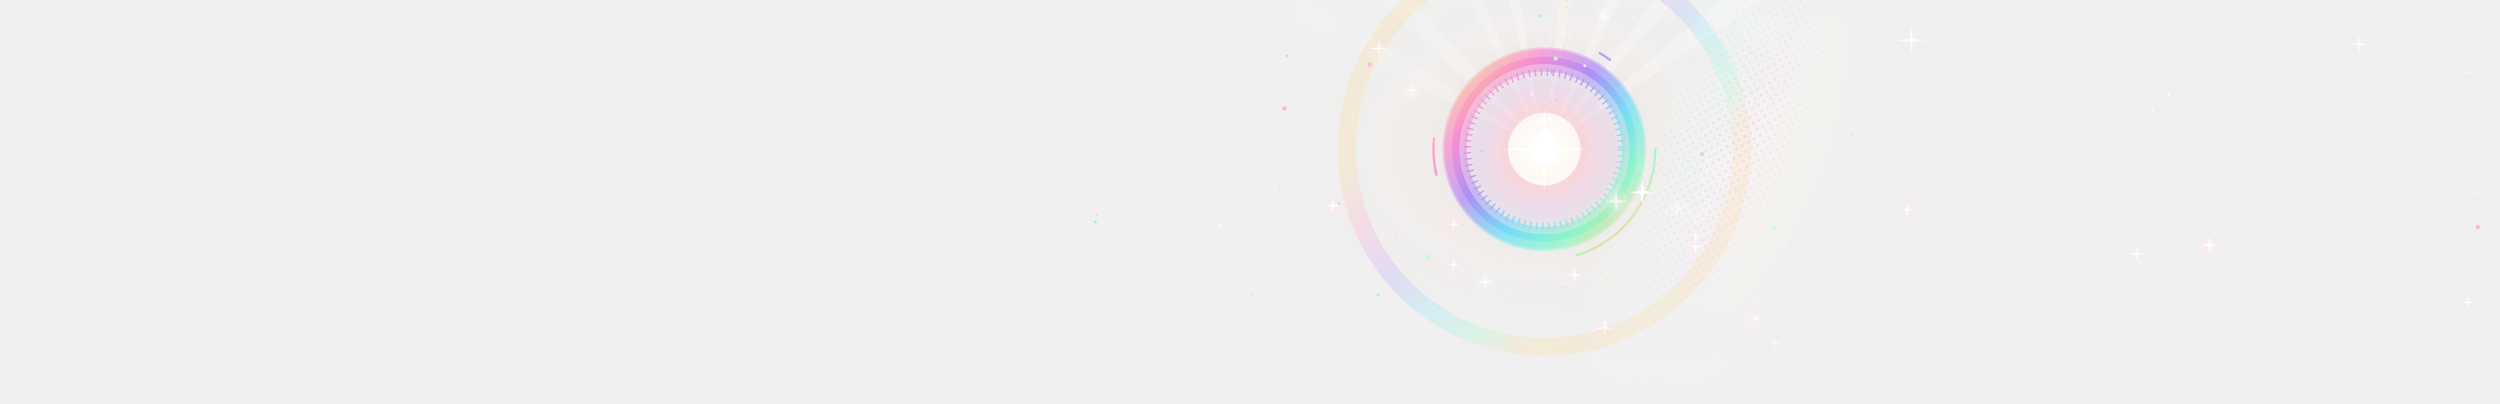
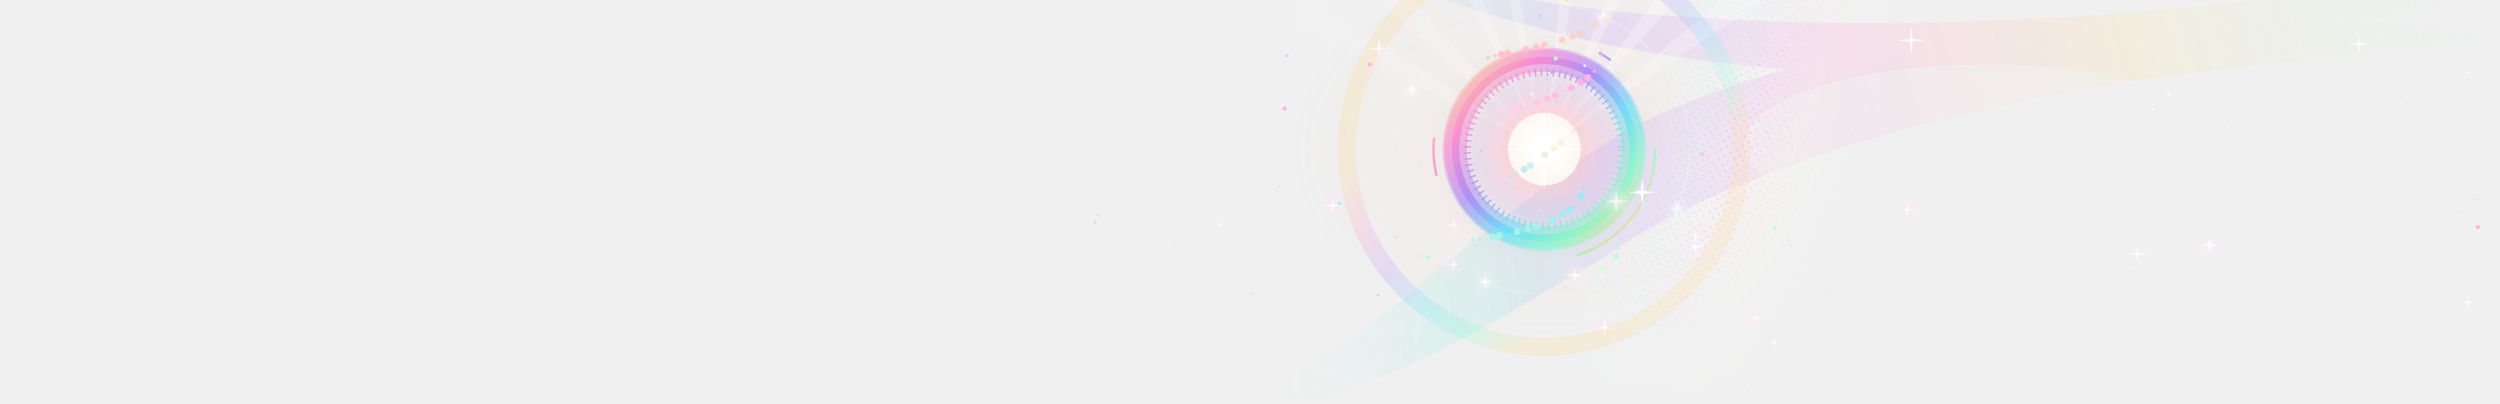
<svg xmlns="http://www.w3.org/2000/svg" viewBox="0 0 1240 200">
  <defs>
    <clipPath id="rdb-cosmic-ascension-49">
      <rect x="0" y="0" width="1240" height="200" rx="18" />
    </clipPath>
    <mask id="q1cq1q" maskUnits="userSpaceOnUse" x="-50" y="-50" width="1340" height="300">
      <rect x="-50" y="-50" width="1340" height="300" fill="url(#q1cq1p)" />
    </mask>
    <linearGradient id="q1cq1p" x1="620" y1="0" x2="760" y2="0" gradientUnits="userSpaceOnUse">
      <stop offset="0" stop-color="#fff" stop-opacity="0" />
      <stop offset="1" stop-color="#fff" />
    </linearGradient>
    <mask id="q1cqk" maskUnits="userSpaceOnUse" x="-50" y="-50" width="1340" height="300">
      <rect x="0" y="0" width="1240" height="200" fill="#fff" />
      <ellipse cx="985" cy="72" rx="120" ry="40" fill="#000" opacity="0.55" />
    </mask>
+     <path d="M610 210c3.6-2.9 12.8-11.2 21.7-17.6 9-6.5 22-14.1 32-20.9 9.9-6.8 19.2-13.3 27.8-19.8 8.6-6.6 16-13.1 24-19.6 8-6.5 16.1-13.2 24.2-19.6 8.1-6.3 16.2-12.4 24.5-18.5 8.2-6.2 15.7-12.5 25-18.5 9.3-5.9 19.4-11.9 30.5-17.2 11.1-5.3 23.4-10.1 36.1-14.6 12.7-4.4 26.1-8.5 40.2-12.1 14-3.5 28.9-6.6 44-9.1 15.2-2.5 30.1-4.4 46.6-6 16.5-1.6 32.5-2.7 52.6-3.5 20-.8 42.7-1.4 67.8-1.5 25.1-.2 58.9-.2 82.7 .6 23.9 .8 50.3 3.2 60.3 3.9l0 0c-9.9 1.5-36.1 6.1-59.7 9.1-23.6 2.9-57.2 5.6-81.9 8.6-24.7 2.9-46.8 6-66.2 9.1-19.4 3.2-34.5 6.3-50.1 9.7-15.5 3.3-29.4 6.8-43.3 10.5-14 3.7-27.6 7.8-40.4 11.9-12.7 4.2-24.9 8.7-36.2 13.2-11.4 4.4-22.2 8.9-31.9 13.6-9.7 4.6-17.9 9.2-26.4 14.1-8.5 5-16 10.3-24.5 15.5-8.5 5.1-17.5 10.4-26.5 15.5-8.9 5.2-17.8 10.5-27.2 15.6-9.3 5.1-18.5 10.2-28.8 15-10.2 4.8-21.3 9.4-32.9 13.8-11.6 4.5-25.9 9.7-36.6 12.8-10.6 3.2-22.8 5-27.4 6zM690-10c4.5 .5 16 1.3 26.7 2.8 10.8 1.5 24.9 4.3 37.8 6.3 12.8 2 26.8 4.2 39.5 5.7 12.7 1.5 24.1 2.3 36.4 3.2 12.3 .9 24.9 1.6 37.4 2.2 12.5 .5 25.1 .9 37.6 1.1 12.5 .2 24.8 .3 37.2 .2 12.5-.2 25.1-.5 37.6-1 12.4-.4 24.9-1 37.1-1.7 12.2-.7 24-1.3 35.9-2.2 11.8-.9 23.6-2.1 35.2-3.3 11.6-1.1 23.2-2.4 34.4-3.5 11.1-1 21.5-1.8 32.5-2.7 10.9-.8 22.5-1.6 33.1-2.2 10.6-.7 21.7-1.4 30.3-1.6 8.6-.1 17.8 .6 21.3 .7l0 0c-3.4 1-12 4.1-20.3 6.3-8.4 2.1-19.4 4.3-29.7 6.5-10.4 2.2-21.8 4.3-32.6 6.4-10.7 2.1-20.9 4.1-31.9 6.2-11 2-22.5 4.3-34.2 6.2-11.6 1.9-23.7 3.8-35.7 5.3-12.1 1.4-24.2 2.5-36.7 3.4-12.4 1-25.1 1.7-37.8 2.2-12.7 .4-25.7 .7-38.5 .6-12.7-.2-25.4-.6-38.1-1.4-12.8-.7-25.7-1.8-38.4-3.2-12.7-1.3-25.5-3-37.9-4.9-12.5-1.9-24.2-4-36.9-6.7-12.7-2.8-26.7-6.5-39.4-10-12.7-3.6-26.5-7.8-36.8-11.3-10.3-3.5-20.9-8-25.1-9.6z" id="q1cqb" />
    <linearGradient id="q1cqc" x1="620" y1="200" x2="1240" y2="20" gradientUnits="userSpaceOnUse" spreadMethod="reflect">
      <stop offset="0" stop-color="#5ee8e0" stop-opacity="0" />
      <stop offset="0.16" stop-color="#6ef0e0" stop-opacity="0.8" />
      <stop offset="0.34" stop-color="#c9a4ff" />
      <stop offset="0.52" stop-color="#ffa8dc" />
      <stop offset="0.72" stop-color="#ffe09a" stop-opacity="0.8" />
      <stop offset="1" stop-color="#b6ffd8" stop-opacity="0.2" />
      <animateTransform attributeName="gradientTransform" type="translate" values="0 0;70 -24;0 0" dur="26s" repeatCount="indefinite" />
    </linearGradient>
    <mask id="q1cq1m" maskUnits="userSpaceOnUse" x="-50" y="-50" width="1340" height="300">
      <g transform="rotate(-17 900 100)">
        <rect x="520" y="-140" width="820" height="480" opacity="1" />
      </g>
    </mask>
    <mask id="q1cq1o" maskUnits="userSpaceOnUse" x="-50" y="-50" width="1340" height="300">
      <g transform="rotate(-21 880 100)">
        <rect x="480" y="-160" width="860" height="520" opacity="1" />
      </g>
    </mask>
    <mask id="q1cq1w" maskUnits="userSpaceOnUse" x="-50" y="-50" width="1340" height="300">
      <rect x="-50" y="-50" width="1340" height="300" fill="url(#q1cq1v)" />
    </mask>
    <linearGradient id="q1cq1v" x1="610" y1="0" x2="760" y2="0" gradientUnits="userSpaceOnUse">
      <stop offset="0" stop-color="#fff" stop-opacity="0" />
      <stop offset="1" stop-color="#fff" />
    </linearGradient>
    <radialGradient id="q1cq1x" cx="766" cy="74" r="380" gradientUnits="userSpaceOnUse">
      <stop offset="0" stop-color="#fff2dc" stop-opacity="0.42" />
      <stop offset="0.4" stop-color="#d8c8ff" stop-opacity="0.18" />
      <stop offset="1" stop-color="#a688ff" stop-opacity="0" />
    </radialGradient>
    <mask id="q1cqf" maskUnits="userSpaceOnUse" x="-50" y="-50" width="1340" height="300">
      <rect x="-50" y="-50" width="1340" height="300" fill="url(#q1cq2c)" />
    </mask>
    <linearGradient id="q1cq2c" x1="600" y1="0" x2="770" y2="0" gradientUnits="userSpaceOnUse">
      <stop offset="0" stop-color="#fff" stop-opacity="0" />
      <stop offset="1" stop-color="#fff" />
    </linearGradient>
+     <path d="M556 95.3c2.5-.3 10-2.4 15-1.6 5 .8 10 4.8 15 6.4 5 1.5 10 2 15 2.9 5 .9 10 2.5 15 2.4 5-.1 10-2 15-3 5-1.1 10-3.2 15-3.3 5 0 10 2.1 15 2.9 5 .8 10 1.1 15 2 5 .8 10 2.8 15 3.1 5 .4 10-1.7 15-1 5 .7 10 3.9 15 5.3 5 1.4 10 1 15 2.9 5 2 10 6.8 15 8.8 5 1.9 10 2.2 15 3.1 5 .8 10 2.3 15 1.9 5-.4 10-3.1 15-4.4 5-1.3 10-2.6 15-3.2 5-.6 10 .1 15-.5 5-.6 10-2.1 15-3 5-.9 10-.4 15-2.2 5-1.7 10-6.8 15-8.4 5-1.6 10-.6 15-1.3 5-.6 10-2.5 15-2.5 5-.1 10 2.1 15 2.4 5 .2 10-.9 15-1.1 5-.2 10 .3 15 .1 5-.3 10-2 15-1.7 5 .2 10 1.8 15 3.3 5 1.5 10 4.8 15 5.6 5 .9 10-.4 15-.5 5-.1 10 1 15 0 5-1 10-5.2 15-6.1 5-.8 10 1.4 15 1.1 5-.3 10-2.1 15-2.7 5-.6 10 .3 15-1 5-1.3 10-4.6 15-6.6 5-2 10-3.8 15-5.4 5-1.5 10-3.5 15-4 5-.4 10 .8 15 1.1 5 .4 10 1.3 15 1 5-.4 10-2.4 15-3.2 5-.8 10-.4 15-1.4 5-1 10-4.6 15-4.8 5-.2 10 3.1 15 3.6 5 .5 10-.7 15-.7 5 .1 10 1.7 15 .9 5-.9 12.5-5.1 15-6.1l9 153.6-714 0z" id="q1cq2" />
+     <path d="M556 123.3c2.5-.2 10-.8 15-1.4 5-.5 10-1.2 15-1.8 5-.5 10-.7 15-1.3 5-.7 10-1.1 15-2.6 5-1.4 10-4.7 15-6.2 5-1.6 10-3 15-3.1 5-.1 10 .8 15 2.6 5 1.9 10 6.3 15 8.4 5 2.1 10 3.1 15 4.5 5 1.3 10 2.3 15 3.8 5 1.5 10 2.8 15 5 5 2.2 10 6.5 15 8.3 5 1.8 10 2.3 15 2.4 5 .1 10-1 15-1.9 5-.9 10-2.7 15-3.5 5-.9 10-.6 15-1.5 5-1 10-2.7 15-4.3 5-1.6 10-4 15-5.4 5-1.4 10-2.8 15-3 5-.2 10 1.7 15 1.7 5 0 10-.6 15-1.5 5-1 10-3.1 15-4.4 5-1.3 10-3.2 15-3.6 5-.3 10 1.2 15 1.7 5 .4 10 1.2 15 1.2 5 0 10-.4 15-1.1 5-.6 10-3 15-3 5 .1 10 2.3 15 3.3 5 1.1 10 2.2 15 2.8 5 .6 10 .8 15 .8 5 0 10-1.3 15-.9 5 .4 10 2.3 15 3.3 5 1 10 2 15 2.6 5 .7 10 1.8 15 1.3 5-.5 10-3.3 15-4.2 5-.8 10-.5 15-.8 5-.2 10-.2 15-.5 5-.4 10-.6 15-1.8 5-1.1 10-3.8 15-5 5-1.2 10-1.9 15-2.1 5-.2 10 .5 15 .6 5 .1 10 .7 15-.1 5-.9 10-3.7 15-5 5-1.2 10-1.9 15-2.6 5-.7 10-1.2 15-1.6 5-.5 10 0 15-.9 5-.9 12.5-3.8 15-4.5l9 132-714 0z" id="q1cq3" />
    <mask id="q1cqs" maskUnits="userSpaceOnUse" x="-50" y="-50" width="1340" height="300">
      <rect x="600" y="-10" width="340" height="220" fill="url(#q1cq32)" />
    </mask>
    <linearGradient id="q1cq32" x1="0" y1="0" x2="0" y2="200" gradientUnits="userSpaceOnUse">
      <stop offset="0" stop-color="#fff" stop-opacity="0" />
      <stop offset="0.12" stop-color="#fff" />
      <stop offset="0.6" stop-color="#fff" />
      <stop offset="0.7" stop-color="#fff" stop-opacity="0" />
    </linearGradient>
    <linearGradient id="q1cq5" x1="0" y1="134" x2="0" y2="0" gradientUnits="userSpaceOnUse">
      <stop offset="0" stop-color="#b6ffd8" />
      <stop offset="0.3" stop-color="#8fe9ff" />
      <stop offset="0.46" stop-color="#fff4e0" />
      <stop offset="0.7" stop-color="#ffb0e6" />
      <stop offset="1" stop-color="#ffe3a0" />
    </linearGradient>
+     <path d="M801.5 116.7c0 0 .6 .8 0 0-.7-.8-2.4-3.2-4.1-4.7-1.7-1.5-3.8-3-6-4.3-2.2-1.3-4.8-2.6-7.4-3.7-2.5-1.2-5.3-2.3-8-3.2-2.6-1-5.4-1.9-7.9-2.7-2.5-.7-5-1.4-7.2-2.1-2.3-.6-4.3-1.2-6.1-1.7-1.8-.5-3.3-1-4.5-1.4-1.2-.4-2.1-.8-2.7-1.2-.7-.4-1-.8-1-1.2 0-.5 .2-.9 .7-1.3 .4-.5 1.7-1.3 2-1.5M783.7 57.5c0 0 0 .6 0 0-.1-.7 0-2.6-.4-3.9-.4-1.2-1-2.5-1.8-3.8-.9-1.2-2-2.4-3.4-3.6-1.3-1.2-2.9-2.4-4.6-3.5-1.7-1.1-3.7-2.1-5.7-3.1-2-1-4.2-1.9-6.3-2.7-2.2-.9-4.4-1.7-6.5-2.3-2.1-.7-4.2-1.4-6.1-1.9-1.9-.6-3.7-1-5.2-1.4-1.5-.5-2.8-.8-3.8-1.1-1-.4-1.7-.6-2-.9-.3-.2 .1-.6 .1-.7M804.3-2.9c0 0 .3 .8 0 0-.3-.9-1.6-4.3-1.9-5.1M775.9 124.9c-2.2-.4-8.7-1.7-12.8-2.4-4-.7-8-1.2-11.6-1.7-3.5-.4-6.9-.7-9.7-.9-2.8-.3-5.3-.4-7.2-.5-1.9-.1-3.4-.1-4.3-.2-.9 0-1.3 0-1.3-.1 0 0 1.3-.2 1.5-.2M782.7 85.5c0 0 .5 .6 0 0-.5-.6-1.9-2.3-3.1-3.5-1.1-1.1-2.4-2.1-3.6-3.1-1.3-1-2.6-2-3.8-2.9-1.3-.9-2.5-1.7-3.7-2.6-1.1-.8-2.1-1.6-3.2-2.5-1.1-.9-2.2-1.9-3.4-2.7-1.2-.9-2.4-1.7-3.7-2.5-1.2-.8-2.4-1.5-3.5-2.2-1.1-.6-2.2-1.3-3.1-1.8-.9-.6-1.7-1.2-2.2-1.7-.6-.5-.9-1.2-1.1-1.5M794 25c0 0 .4 .7 0 0-.3-.7-1.1-3-2.3-4.4-1.1-1.5-2.6-3-4.4-4.3-1.8-1.4-4-2.8-6.4-4-2.3-1.3-5.1-2.4-7.8-3.5-2.8-1.1-5.9-2.1-8.9-3-3-.9-6.2-1.7-9.2-2.4-3-.7-6.1-1.3-8.9-1.8-2.7-.5-5.4-.8-7.7-1.2-2.3-.3-4.4-.5-6-.6-1.6-.2-2.9-.3-3.7-.4-.8 0-.8-.1-1-.1" id="q1cqr" fill="none" />
    <linearGradient id="q1cq6" x1="722" y1="30" x2="810" y2="118" gradientUnits="userSpaceOnUse">
      <stop offset="0" stop-color="#ffd27a" />
      <stop offset="0.22" stop-color="#ff86d6" />
      <stop offset="0.42" stop-color="#a688ff" />
      <stop offset="0.62" stop-color="#62e4ff" />
      <stop offset="0.82" stop-color="#86ffc6" />
      <stop offset="1" stop-color="#ffd27a" />
      <animateTransform attributeName="gradientTransform" type="rotate" from="0 766 74" to="360 766 74" dur="24s" repeatCount="indefinite" />
    </linearGradient>
    <radialGradient id="q1cq1" cx="0.5" cy="0.5" r="0.5">
      <stop offset="0" stop-color="#ffffff" stop-opacity="0.9" />
      <stop offset="0.25" stop-color="#ffffff" stop-opacity="0.45" />
      <stop offset="0.6" stop-color="#ffffff" stop-opacity="0.12" />
      <stop offset="1" stop-color="#ffffff" stop-opacity="0" />
    </radialGradient>
    <radialGradient id="q1cq3f" cx="0.5" cy="0.5" r="0.5">
      <stop offset="0" stop-color="#ffc9a8" />
      <stop offset="0.3" stop-color="#ffc9a8" stop-opacity="0.7" />
      <stop offset="0.65" stop-color="#ffc9a8" stop-opacity="0.22" />
      <stop offset="1" stop-color="#ffc9a8" stop-opacity="0" />
    </radialGradient>
    <radialGradient id="q1cq3e" cx="766" cy="74" r="56" gradientUnits="userSpaceOnUse">
      <stop offset="0" stop-color="#ffffff" />
      <stop offset="0.12" stop-color="#fffaf0" stop-opacity="0.95" />
      <stop offset="0.24" stop-color="#ffe0b0" stop-opacity="0.6" />
      <stop offset="0.42" stop-color="#ff9ad8" stop-opacity="0.22" />
      <stop offset="0.66" stop-color="#8c6cff" stop-opacity="0.08" />
      <stop offset="1" stop-color="#62e4ff" stop-opacity="0" />
    </radialGradient>
+     <path d="M756.1 147.1c2.2-.5 8.7-1.7 12.8-2.8 4-1 8-2.2 11.6-3.5 3.5-1.3 6.9-2.8 9.7-4.3 2.8-1.5 5.3-3.1 7.2-4.7 1.9-1.6 3.6-4.2 4.3-5M756 83.9c0 0-.6 .4 0 0 .6-.4 2.6-1.5 3.8-2.3 1.3-.8 2.5-1.7 3.7-2.6 1.1-.9 2.1-1.8 3.2-2.7 1.1-.9 2.2-1.6 3.4-2.5 1.2-.8 2.4-1.7 3.7-2.7 1.2-1 2.4-2 3.5-3 1.1-1.1 2.6-2.8 3.1-3.4M744.7 26.9c0 0-1.1 .2 0 0 1.1-.2 4-.7 6.4-1.2 2.3-.5 5.1-1 7.8-1.7 2.8-.6 5.9-1.4 8.9-2.2 3-.8 6.2-1.8 9.2-2.8 3-1 6.1-2.2 8.9-3.4 2.7-1.3 5.4-2.6 7.7-4 2.3-1.5 5-3.8 6-4.6M740.6 117.5c0 0-1.2 .2 0 0 1.2-.3 4.8-.9 7.4-1.5 2.5-.5 5.3-1.2 8-2 2.6-.7 5.4-1.6 7.9-2.5 2.5-1 5-2 7.2-3.1 2.3-1.1 4.3-2.3 6.1-3.5 1.8-1.2 3.3-2.5 4.5-3.8 1.2-1.3 2.3-3.3 2.7-4M750.5 55.8c0 0-.5 .2 0 0 .6-.3 2-1 3.4-1.6 1.3-.5 2.9-1.1 4.6-1.7 1.7-.7 3.7-1.3 5.7-2.1 2-.7 4.2-1.6 6.3-2.5 2.2-.8 4.4-1.8 6.5-2.9 2.1-1 4.2-2.1 6.1-3.3 1.9-1.2 4.3-3.1 5.2-3.8" id="q1cqi" fill="none" />
+     <path d="M801.7 126.8c0 0-.2 .8 0 0 .2-.9 1.3-3.4 1.3-5.1 0-1.7-1.3-4.2-1.5-5M749.3 87.7c0 0-.5 .3 0 0 .5-.3 1.9-1.1 3.1-1.7 1.1-.7 3-1.7 3.6-2.1M780.4 64.7c0 0-.4 .6 0 0 .4-.5 1.7-2.3 2.2-3.5 .6-1.2 .9-3.1 1.1-3.7M738 28.6c0 0-.4 .1 0 0 .3-.1 1.1-.5 2.3-.8 1.1-.2 3.7-.7 4.4-.9M799.6 7c0 0-.6 .9 0 0 .6-.8 2.9-3.2 3.7-4.8 .8-1.7 .8-4.3 1-5.1M730.5 118.9c0 0-.6 .1 0 0 .7-.1 2.4-.2 4.1-.5 1.7-.2 5-.8 6-.9M784.4 97.1c0 0-.1 .7 0 0 .2-.6 1-2.6 1-4 0-1.3-.2-2.6-.7-3.9-.4-1.2-1.7-3.1-2-3.7M748.3 58.5c0 0 0 .3 0 0 .1-.2 0-.9 .4-1.3 .4-.5 1.5-1.2 1.8-1.4M788.3 37.9c0 0-.6 .7 0 0 .6-.6 2.8-2.6 3.8-4.1 1-1.4 1.7-2.8 2-4.3 .3-1.5-.1-3.7-.1-4.5M727.7-.7c0 0-.3 0 0 0 .3 0 1.6 0 1.9-.1" id="q1cqq" fill="none" />
    <linearGradient id="q1cqw" x1="0" y1="0" x2="520" y2="197.6" gradientUnits="userSpaceOnUse" spreadMethod="repeat">
      <stop offset="0" stop-color="#8fe9ff" stop-opacity="0" />
      <stop offset="0.4" stop-color="#8fe9ff" stop-opacity="0" />
      <stop offset="0.46" stop-color="#8fe9ff" stop-opacity="0.8" />
      <stop offset="0.5" stop-color="#ffb0e6" />
      <stop offset="0.54" stop-color="#ffe3a0" stop-opacity="0.8" />
      <stop offset="0.6" stop-color="#b6ffd8" stop-opacity="0" />
      <stop offset="1" stop-color="#b6ffd8" stop-opacity="0" />
      <animateTransform attributeName="gradientTransform" type="translate" from="0 0" to="520 197.6" dur="16s" repeatCount="indefinite" />
    </linearGradient>
    <mask id="q1cq3l" maskUnits="userSpaceOnUse" x="0" y="0" width="1240" height="200">
      <ellipse cx="850" cy="80" rx="400" ry="130" fill="url(#q1cq0)" />
    </mask>
    <radialGradient id="q1cq0">
      <stop offset="0" stop-color="#fff" />
      <stop offset="0.55" stop-color="#fff" stop-opacity="0.45" />
      <stop offset="1" stop-color="#fff" stop-opacity="0" />
    </radialGradient>
    <mask id="q1cq3q" maskUnits="userSpaceOnUse" x="-50" y="-50" width="1340" height="300">
      <rect x="600" y="0" width="640" height="200" fill="url(#q1cq3p)" />
    </mask>
    <pattern id="q1cq3p" width="3.4" height="3.4" patternUnits="userSpaceOnUse" patternTransform="rotate(-30)">
      <circle cx="1.7" cy="1.7" r="0.6" fill="#fff" />
    </pattern>
    <mask id="q1cq3r" maskUnits="userSpaceOnUse" x="0" y="0" width="1240" height="200">
      <ellipse cx="840" cy="70" rx="340" ry="110" fill="url(#q1cq0)" />
    </mask>
  </defs>
  <g clip-path="url(#rdb-cosmic-ascension-49)">
    <g>
      <path d="M686.5 183.5h.01" fill="none" stroke="#ffe9cc" stroke-width="1.7" stroke-linecap="round" opacity="0.5" />
      <path d="M1226.9 51.7h.01" fill="none" stroke="#ffe9cc" stroke-width="0.7" stroke-linecap="round" opacity="0.75" />
      <path d="M1220.8 104.7h.01" fill="none" stroke="#d8ecff" stroke-width="1.1" stroke-linecap="round" opacity="1" />
      <path d="M1172.5 6.5h.01M1074.9 107.5h.01" fill="none" stroke="#ffe9cc" stroke-width="0.7" stroke-linecap="round" opacity="0.5" />
      <path d="M695.5 138.7h.01" fill="none" stroke="#d8ecff" stroke-width="0.7" stroke-linecap="round" opacity="0.5" />
      <path d="M1115.3 153h.01" fill="none" stroke="#ffe9cc" stroke-width="1.1" stroke-linecap="round" opacity="0.75" />
      <path d="M1102.8 190.3h.01" fill="none" stroke="#ecdcff" stroke-width="0.7" stroke-linecap="round" opacity="0.25" />
      <path d="M1210.3 172.5h.01" fill="none" stroke="#ecdcff" stroke-width="0.7" stroke-linecap="round" opacity="0.75" />
      <path d="M878.6 140.1h.01" fill="none" stroke="#d8ecff" stroke-width="0.7" stroke-linecap="round" opacity="0.25" />
      <path d="M836.8 65.4h.01" fill="none" stroke="#ecdcff" stroke-width="1.1" stroke-linecap="round" opacity="0.5" />
      <path d="M798.9 60.4h.01" fill="none" stroke="#ecdcff" stroke-width="0.7" stroke-linecap="round" opacity="0.5" />
      <path d="M1139.7 139.7h.01" fill="none" stroke="#ecdcff" stroke-width="1.1" stroke-linecap="round" opacity="0.25" />
      <animate attributeName="opacity" values="1;0.25;1" dur="2.8s" begin="-0s" repeatCount="indefinite" />
    </g>
    <g>
      <path d="M1099.2 84.4h.01" fill="none" stroke="#d8ecff" stroke-width="0.7" stroke-linecap="round" opacity="0.5" />
      <path d="M757.3 17.9h.01M1199.6 149.2h.01M917.2 96.7h.01" fill="none" stroke="#ffe9cc" stroke-width="0.7" stroke-linecap="round" opacity="0.75" />
      <path d="M982 121h.01" fill="none" stroke="#ffe9cc" stroke-width="0.7" stroke-linecap="round" opacity="0.5" />
      <path d="M867.2 193.4h.01" fill="none" stroke="#ffe9cc" stroke-width="1.7" stroke-linecap="round" opacity="1" />
      <path d="M850.9 37.7h.01" fill="none" stroke="#ecdcff" stroke-width="1.1" stroke-linecap="round" opacity="0.5" />
      <path d="M1057.2 133.2h.01" fill="none" stroke="#ffffff" stroke-width="0.7" stroke-linecap="round" opacity="1" />
      <path d="M1031.2 155.9h.01" fill="none" stroke="#ecdcff" stroke-width="0.7" stroke-linecap="round" opacity="0.5" />
      <path d="M1105.2 60.8h.01" fill="none" stroke="#ecdcff" stroke-width="1.1" stroke-linecap="round" opacity="0.75" />
      <path d="M1145.8 135.6h.01" fill="none" stroke="#ffe9cc" stroke-width="0.7" stroke-linecap="round" opacity="0.25" />
      <path d="M1220 54.6h.01" fill="none" stroke="#d8ecff" stroke-width="0.7" stroke-linecap="round" opacity="0.75" />
      <path d="M1035.3 117.5h.01" fill="none" stroke="#ffe9cc" stroke-width="0.7" stroke-linecap="round" opacity="1" />
      <animate attributeName="opacity" values="1;0.25;1" dur="4.1s" begin="-1s" repeatCount="indefinite" />
    </g>
    <g>
      <path d="M651 194.9h.01" fill="none" stroke="#ffe9cc" stroke-width="0.7" stroke-linecap="round" opacity="0.25" />
      <path d="M951.3 26.3h.01M906.7 143.9h.01" fill="none" stroke="#d8ecff" stroke-width="1.1" stroke-linecap="round" opacity="0.5" />
      <path d="M538.2 105.9h.01" fill="none" stroke="#d8ecff" stroke-width="1.1" stroke-linecap="round" opacity="0.25" />
      <path d="M1074.5 90.7h.01M749.4 185h.01M1147 53.7h.01" fill="none" stroke="#ecdcff" stroke-width="0.7" stroke-linecap="round" opacity="0.25" />
      <path d="M560.3 88.8h.01" fill="none" stroke="#ffe9cc" stroke-width="1.1" stroke-linecap="round" opacity="0.25" />
      <path d="M838.9 33.3h.01" fill="none" stroke="#ffffff" stroke-width="0.7" stroke-linecap="round" opacity="0.5" />
      <path d="M978.3 145.7h.01M997.8 14.6h.01" fill="none" stroke="#d8ecff" stroke-width="0.7" stroke-linecap="round" opacity="0.75" />
      <path d="M775.1 44.7h.01" fill="none" stroke="#ecdcff" stroke-width="1.1" stroke-linecap="round" opacity="0.25" />
      <path d="M1100 198.6h.01" fill="none" stroke="#ecdcff" stroke-width="0.7" stroke-linecap="round" opacity="0.75" />
      <path d="M879.6 75.3h.01" fill="none" stroke="#ffffff" stroke-width="0.7" stroke-linecap="round" opacity="0.25" />
      <path d="M793 86.5h.01M784.3 51.2h.01" fill="none" stroke="#ffe9cc" stroke-width="0.7" stroke-linecap="round" opacity="0.75" />
      <path d="M1072.9 64.3h.01" fill="none" stroke="#d8ecff" stroke-width="0.7" stroke-linecap="round" opacity="0.5" />
      <animate attributeName="opacity" values="1;0.25;1" dur="5.4s" begin="-2s" repeatCount="indefinite" />
    </g>
    <g mask="url(#q1cq1q)">
      <g mask="url(#q1cqk)">
        <use href="#q1cqb" fill="url(#q1cqc)" opacity="0.26" />
        <g mask="url(#q1cq1m)">
          <use href="#q1cqb" fill="url(#q1cqc)" opacity="0.6" />
        </g>
        <g mask="url(#q1cq1o)">
          <use href="#q1cqb" fill="url(#q1cqc)" opacity="0.5" />
        </g>
      </g>
    </g>
    <g style="mix-blend-mode:screen" mask="url(#q1cq1w)">
      <path d="M766 74L590 -14.3L601 -33.4zM766 74L663.2 -18.1L674.8 -29.6zM766 74L717.2 -22.2L724.8 -25.7zM766 74L743.1 -23.3L749.9 -24.6zM766 74L776 -24.4L783.4 -23.4zM766 74L807.7 -25.6L815 -22.2zM766 74L840.9 -27.3L849.3 -20.5zM766 74L890.2 -30.3L900 -17.4z" fill="url(#q1cq1x)" />
      <animate attributeName="opacity" values="0.7;1;0.7" dur="9s" repeatCount="indefinite" />
    </g>
    <g mask="url(#q1cqf)">
      <g stroke="#fff1d8" stroke-width="5" stroke-linecap="round" stroke-dasharray="24 700" opacity="0.4">
        <use href="#q1cq2" fill="none" />
        <animate attributeName="stroke-dashoffset" from="0" to="-1452" dur="17s" repeatCount="indefinite" />
      </g>
      <g stroke="#fff1d8" stroke-width="1.3" stroke-linecap="round" stroke-dasharray="24 700" opacity="0.8">
        <use href="#q1cq2" fill="none" />
        <animate attributeName="stroke-dashoffset" from="0" to="-1452" dur="17s" repeatCount="indefinite" />
      </g>
    </g>
    <g mask="url(#q1cqf)">
      <g stroke="#fff1d8" stroke-width="5" stroke-linecap="round" stroke-dasharray="24 700" opacity="0.4">
        <use href="#q1cq3" fill="none" />
        <animate attributeName="stroke-dashoffset" from="0" to="-1452" dur="23s" repeatCount="indefinite" />
      </g>
      <g stroke="#fff1d8" stroke-width="1.3" stroke-linecap="round" stroke-dasharray="24 700" opacity="0.8">
        <use href="#q1cq3" fill="none" />
        <animate attributeName="stroke-dashoffset" from="0" to="-1452" dur="23s" repeatCount="indefinite" />
      </g>
    </g>
    <g>
      <path d="M946 104h.01M661 102h.01M721 131.2h.01M796 162.8h.01" fill="none" stroke="#ffe9f8" stroke-width="11" stroke-linecap="round" opacity="0.3" />
      <path d="M946 100.8l0.5 2.7l2.7 0.5l-2.7 0.5l-0.5 2.7l-0.5 -2.7l-2.7 -0.5l2.7 -0.5zM661 98.3l0.6 3.1l3.1 0.6l-3.1 0.6l-0.6 3.1l-0.6 -3.1l-3.1 -0.6l3.1 -0.6zM721 128.1l0.5 2.6l2.6 0.5l-2.6 0.5l-0.5 2.6l-0.5 -2.6l-2.6 -0.5l2.6 -0.5zM796 158.4l0.7 3.7l3.7 0.7l-3.7 0.7l-0.7 3.7l-0.7 -3.7l-3.7 -0.7l3.7 -0.7z" fill="#ffffff" opacity="0.9" />
      <animate attributeName="opacity" values="1;0.25;1" dur="3.4s" begin="-0s" repeatCount="indefinite" />
    </g>
    <g>
      <path d="M721 111.4h.01M1096 121.5h.01M781 136.5h.01" fill="none" stroke="#ffe9f8" stroke-width="11" stroke-linecap="round" opacity="0.3" />
      <path d="M721 108.3l0.5 2.6l2.6 0.5l-2.6 0.5l-0.5 2.6l-0.5 -2.6l-2.6 -0.5l2.6 -0.5zM1096 117.1l0.7 3.7l3.7 0.7l-3.7 0.7l-0.7 3.7l-0.7 -3.7l-3.7 -0.7l3.7 -0.7zM781 132.6l0.6 3.3l3.3 0.6l-3.3 0.6l-0.6 3.3l-0.6 -3.3l-3.3 -0.6l3.3 -0.6z" fill="#ffffff" opacity="0.9" />
      <animate attributeName="opacity" values="1;0.25;1" dur="4.5s" begin="-1.3s" repeatCount="indefinite" />
    </g>
    <g>
      <path d="M841 117h.01M841 122.3h.01M871 158h.01" fill="none" stroke="#ffe9f8" stroke-width="11" stroke-linecap="round" opacity="0.3" />
      <path d="M841 114l0.5 2.5l2.5 0.5l-2.5 0.5l-0.5 2.5l-0.5 -2.5l-2.5 -0.5l2.5 -0.5zM841 118.7l0.6 3l3 0.6l-3 0.6l-0.6 3l-0.6 -3l-3 -0.6l3 -0.6zM871 155.4l0.4 2.2l2.2 0.4l-2.2 0.4l-0.4 2.2l-0.4 -2.2l-2.2 -0.4l2.2 -0.4z" fill="#ffffff" opacity="0.9" />
      <animate attributeName="opacity" values="1;0.25;1" dur="5.6s" begin="-2.6s" repeatCount="indefinite" />
    </g>
    <g mask="url(#q1cqs)">
      <g stroke="url(#q1cq5)" stroke-width="1" stroke-linecap="round" stroke-dasharray="0.01 3.5 0.01 7.5 0.01 4.5" opacity="0.5">
        <use href="#q1cqr" />
        <animate attributeName="stroke-dashoffset" from="0" to="-15.5" dur="7.2s" repeatCount="indefinite" />
      </g>
    </g>
    <g>
      <circle cx="766" cy="74" r="48" fill="none" stroke="url(#q1cq6)" stroke-width="5" opacity="0.45" />
    </g>
    <circle cx="766" cy="74" r="44" fill="none" stroke="url(#q1cq6)" stroke-width="11" opacity="0.55" />
    <circle cx="766" cy="74" r="44" fill="none" stroke="url(#q1cq6)" stroke-width="3.6" />
    <circle cx="766" cy="74" r="98" fill="none" stroke="url(#q1cq6)" stroke-width="9" opacity="0.2" />
    <g>
      <circle cx="766" cy="74" r="38.2" fill="none" stroke="url(#q1cq6)" stroke-width="3.6" opacity="0.8" stroke-dasharray="0.8 2.22" />
      <animateTransform attributeName="transform" type="rotate" from="0 766 74" to="360 766 74" dur="140s" repeatCount="indefinite" />
    </g>
    <g>
      <circle cx="766" cy="74" r="55" fill="none" stroke="url(#q1cq6)" stroke-width="1.2" opacity="0.8" stroke-linecap="round" stroke-dasharray="70 90 18 110 6 52" />
      <animateTransform attributeName="transform" type="rotate" from="0 766 74" to="-360 766 74" dur="80s" repeatCount="indefinite" />
    </g>
    <g>
      <circle cx="766" cy="74" r="72" fill="none" stroke="#e8f4ff" stroke-width="0.7" opacity="0.5" stroke-dasharray="90 30 24 16 150 40" />
      <animateTransform attributeName="transform" type="rotate" from="0 766 74" to="360 766 74" dur="110s" repeatCount="indefinite" />
    </g>
    <g>
      <circle cx="831.8" cy="103.3" r="7" fill="url(#q1cq1)" opacity="0.7" />
      <polygon points="831.8,99.9 832.3,102.8 835.2,103.3 832.3,103.8 831.8,106.7 831.3,103.8 828.4,103.3 831.3,102.8" fill="#fff" opacity="0.9" />
      <circle cx="736.7" cy="139.8" r="7" fill="url(#q1cq1)" opacity="0.7" />
      <polygon points="736.7,136.4 737.2,139.3 740.1,139.8 737.2,140.3 736.7,143.2 736.2,140.3 733.3,139.8 736.2,139.3" fill="#fff" opacity="0.9" />
      <circle cx="700.2" cy="44.7" r="7" fill="url(#q1cq1)" opacity="0.7" />
      <polygon points="700.2,41.3 700.7,44.2 703.6,44.7 700.7,45.2 700.2,48.1 699.7,45.2 696.8,44.7 699.7,44.2" fill="#fff" opacity="0.9" />
      <circle cx="795.3" cy="8.2" r="7" fill="url(#q1cq1)" opacity="0.7" />
      <polygon points="795.3,4.8 795.8,7.7 798.7,8.2 795.8,8.7 795.3,11.6 794.8,8.7 791.9,8.2 794.8,7.7" fill="#fff" opacity="0.9" />
      <animateTransform attributeName="transform" type="rotate" from="0 766 74" to="360 766 74" dur="160s" repeatCount="indefinite" />
    </g>
    <g>
      <circle cx="801.6" cy="99.9" r="10" fill="url(#q1cq1)" opacity="0.85" />
      <polygon points="801.6,94.4 802.3,99.1 807.1,99.9 802.3,100.6 801.6,105.4 800.9,100.6 796.1,99.9 800.9,99.1" fill="#fff" opacity="0.95" />
      <animateTransform attributeName="transform" type="rotate" from="0 766 74" to="360 766 74" dur="18s" repeatCount="indefinite" />
    </g>
    <g>
      <ellipse cx="766" cy="74" rx="130" ry="96" fill="url(#q1cq3f)" opacity="0.18" />
      <circle cx="766" cy="74" r="56" fill="url(#q1cq3e)" />
      <circle cx="766" cy="74" r="18" fill="#ffffff" opacity="0.8" />
      <circle cx="766" cy="74" r="7.5" fill="#ffffff" />
      <animate attributeName="opacity" values="0.8;1;0.8" dur="5s" repeatCount="indefinite" />
    </g>
    <polygon points="766,54 767.6,72.4 786,74 767.6,75.6 766,94 764.4,75.6 746,74 764.4,72.4" fill="#ffffff" opacity="0.95">
      <animate attributeName="opacity" values="0.7;1;0.7" dur="5s" repeatCount="indefinite" />
    </polygon>
    <polygon points="814.6,88.9 815.4,94.6 821.1,95.4 815.4,96.2 814.6,101.9 813.8,96.2 808.1,95.4 813.8,94.6" fill="#ffffff" opacity="0.95">
      <animate attributeName="opacity" values="0.95;0.4;0.95" dur="4.2s" repeatCount="indefinite" />
    </polygon>
    <g mask="url(#q1cqs)">
      <g opacity="0.8">
        <g stroke="url(#q1cq5)" stroke-width="3.6" stroke-linecap="round" stroke-dasharray="0.01 4.2 0.01 9 0.01 5.4" opacity="1">
          <use href="#q1cqi" />
          <animate attributeName="stroke-dashoffset" from="0" to="-18.6" dur="7.2s" repeatCount="indefinite" />
        </g>
      </g>
      <g stroke="url(#q1cq5)" stroke-width="1.6" stroke-linecap="round" stroke-dasharray="0.01 4.2 0.01 9 0.01 5.4" opacity="0.85">
        <use href="#q1cqq" />
        <animate attributeName="stroke-dashoffset" from="0" to="-18.6" dur="7.2s" repeatCount="indefinite" />
      </g>
      <g stroke="url(#q1cq5)" stroke-width="2.4" stroke-linecap="round" stroke-dasharray="0.01 4.2 0.01 9 0.01 5.4" opacity="1">
        <use href="#q1cqi" />
        <animate attributeName="stroke-dashoffset" from="0" to="-18.6" dur="7.2s" repeatCount="indefinite" />
      </g>
    </g>
    <g>
      <path d="M763.8 7.9h.01" fill="none" stroke="#8fe9ff" stroke-width="1.7" stroke-linecap="round" opacity="0.75" />
      <path d="M776.3 16.5h.01M778.4 17h.01" fill="none" stroke="#ffffff" stroke-width="1.1" stroke-linecap="round" opacity="0.75" />
      <path d="M768.1 36.2h.01M766.8 23.4h.01" fill="none" stroke="#ffffff" stroke-width="1.1" stroke-linecap="round" opacity="0.5" />
      <path d="M769.6 35.7h.01" fill="none" stroke="#b9a2ff" stroke-width="1.7" stroke-linecap="round" opacity="0.75" />
      <path d="M770.2 40.8h.01" fill="none" stroke="#ffffff" stroke-width="0.7" stroke-linecap="round" opacity="0.5" />
      <path d="M776.7 3.5h.01" fill="none" stroke="#ffe3a0" stroke-width="1.1" stroke-linecap="round" opacity="0.75" />
      <animateTransform attributeName="transform" type="translate" values="0 10;0 -16" dur="5s" begin="-0s" repeatCount="indefinite" />
      <animate attributeName="opacity" values="0;1;1;0" dur="5s" begin="-0s" repeatCount="indefinite" />
    </g>
    <g>
      <path d="M769.6 45.1h.01" fill="none" stroke="#ffffff" stroke-width="1.1" stroke-linecap="round" opacity="0.5" />
      <path d="M765 45.7h.01" fill="none" stroke="#b6ffd8" stroke-width="1.1" stroke-linecap="round" opacity="0.5" />
      <path d="M777.5 23.6h.01" fill="none" stroke="#ffffff" stroke-width="1.1" stroke-linecap="round" opacity="0.75" />
      <path d="M769.3 50.7h.01" fill="none" stroke="#8fe9ff" stroke-width="1.1" stroke-linecap="round" opacity="0.5" />
      <path d="M759.8 46.7h.01" fill="none" stroke="#ffffff" stroke-width="1.7" stroke-linecap="round" opacity="0.5" />
      <path d="M777.2 0.4h.01" fill="none" stroke="#ffe3a0" stroke-width="1.7" stroke-linecap="round" opacity="0.75" />
      <path d="M766.9 18.1h.01" fill="none" stroke="#b9a2ff" stroke-width="0.7" stroke-linecap="round" opacity="0.5" />
      <path d="M771.9 50.1h.01" fill="none" stroke="#8fe9ff" stroke-width="1.7" stroke-linecap="round" opacity="0.5" />
      <animateTransform attributeName="transform" type="translate" values="0 10;0 -16" dur="7.2s" begin="-1.8s" repeatCount="indefinite" />
      <animate attributeName="opacity" values="0;1;1;0" dur="7.2s" begin="-1.8s" repeatCount="indefinite" />
    </g>
    <g>
      <path d="M579.7 122h.01M585.2 102.6h.01M764.4 104.3h.01M1061.4 130.3h.01M614.6 109.8h.01M952.3 48.1h.01" fill="none" stroke="#ffffff" stroke-width="0.9" stroke-linecap="round" opacity="0.55" />
      <animateTransform attributeName="transform" type="translate" values="0 14;0 -34" dur="18s" begin="-0s" repeatCount="indefinite" />
      <animate attributeName="opacity" values="0;1;1;0" keyTimes="0;0.2;0.7;1" dur="18s" begin="-0s" repeatCount="indefinite" />
    </g>
    <g>
      <path d="M1228.7 98.9h.01M634.4 92.5h.01M776.4 142.4h.01M544.1 106.7h.01M692.2 117.8h.01M888.1 121.8h.01" fill="none" stroke="#ffb0e6" stroke-width="0.9" stroke-linecap="round" opacity="0.55" />
      <animateTransform attributeName="transform" type="translate" values="0 14;0 -34" dur="19.7s" begin="-6.6s" repeatCount="indefinite" />
      <animate attributeName="opacity" values="0;1;1;0" keyTimes="0;0.2;0.7;1" dur="19.7s" begin="-6.6s" repeatCount="indefinite" />
    </g>
    <g>
      <path d="M704 82.9h.01M843.6 91.5h.01M899 62.2h.01M823.5 65.7h.01M639.1 106.3h.01M1191.4 48.2h.01" fill="none" stroke="#b6ffd8" stroke-width="0.9" stroke-linecap="round" opacity="0.55" />
      <animateTransform attributeName="transform" type="translate" values="0 14;0 -34" dur="21.4s" begin="-14.3s" repeatCount="indefinite" />
      <animate attributeName="opacity" values="0;1;1;0" keyTimes="0;0.2;0.7;1" dur="21.4s" begin="-14.3s" repeatCount="indefinite" />
    </g>
    <g>
      <path d="M868.1 26.1h.01M797.1 138.9h.01M621.2 145.9h.01M918.8 66.6h.01M1059.5 138.7h.01" fill="none" stroke="#ffe3a0" stroke-width="1.4" stroke-linecap="round" opacity="0.8" />
      <animateTransform attributeName="transform" type="translate" values="0 14;0 -44" dur="13s" begin="-0s" repeatCount="indefinite" />
      <animate attributeName="opacity" values="0;1;1;0" keyTimes="0;0.2;0.7;1" dur="13s" begin="-0s" repeatCount="indefinite" />
    </g>
    <g>
      <path d="M638.4 27.6h.01M664.3 100.9h.01M734.9 74.8h.01M683.5 146.4h.01M543.3 110.2h.01" fill="none" stroke="#8fe9ff" stroke-width="1.4" stroke-linecap="round" opacity="0.8" />
      <animateTransform attributeName="transform" type="translate" values="0 14;0 -44" dur="14.7s" begin="-4.9s" repeatCount="indefinite" />
      <animate attributeName="opacity" values="0;1;1;0" keyTimes="0;0.2;0.7;1" dur="14.7s" begin="-4.9s" repeatCount="indefinite" />
    </g>
    <g>
      <path d="M1224.7 36h.01M1067.5 54.5h.01M786 32.6h.01M605.6 111.6h.01M1075.7 46.8h.01" fill="none" stroke="#ffffff" stroke-width="1.4" stroke-linecap="round" opacity="0.8" />
      <animateTransform attributeName="transform" type="translate" values="0 14;0 -44" dur="16.4s" begin="-10.9s" repeatCount="indefinite" />
      <animate attributeName="opacity" values="0;1;1;0" keyTimes="0;0.2;0.7;1" dur="16.4s" begin="-10.9s" repeatCount="indefinite" />
    </g>
    <g>
      <path d="M637.1 53.8h.01M679.4 32h.01M1229 112.6h.01M844.3 76.4h.01" fill="none" stroke="#ffb0e6" stroke-width="2.1" stroke-linecap="round" opacity="0.95" />
      <animateTransform attributeName="transform" type="translate" values="0 14;0 -54" dur="9s" begin="-0s" repeatCount="indefinite" />
      <animate attributeName="opacity" values="0;1;1;0" keyTimes="0;0.2;0.7;1" dur="9s" begin="-0s" repeatCount="indefinite" />
    </g>
    <g>
      <path d="M857.3 50.1h.01M771.6 29h.01M708 127.4h.01M880.1 113h.01" fill="none" stroke="#b6ffd8" stroke-width="2.1" stroke-linecap="round" opacity="0.95" />
      <animateTransform attributeName="transform" type="translate" values="0 14;0 -54" dur="10.7s" begin="-5.4s" repeatCount="indefinite" />
      <animate attributeName="opacity" values="0;1;1;0" keyTimes="0;0.2;0.7;1" dur="10.7s" begin="-5.4s" repeatCount="indefinite" />
    </g>
    <rect x="600" y="0" width="640" height="200" fill="url(#q1cqw)" opacity="0.32" style="mix-blend-mode:screen" mask="url(#q1cq3l)" />
    <g mask="url(#q1cq3q)">
      <rect x="600" y="0" width="640" height="200" fill="url(#q1cqw)" opacity="0.55" style="mix-blend-mode:screen" mask="url(#q1cq3r)" />
    </g>
    <polygon points="948,13 948.7,19.3 955,20 948.7,20.7 948,27 947.3,20.7 941,20 947.3,19.3" fill="#ffffff" opacity="0.85">
      <animate attributeName="opacity" values="0.85;0.3;0.85" dur="3s" begin="-0s" repeatCount="indefinite" />
    </polygon>
    <polygon points="1170,17 1170.5,21.5 1175,22 1170.5,22.5 1170,27 1169.5,22.5 1165,22 1169.5,21.5" fill="#ffffff" opacity="0.85">
      <animate attributeName="opacity" values="0.85;0.3;0.85" dur="3.7s" begin="-1s" repeatCount="indefinite" />
    </polygon>
    <polygon points="684,19 684.5,23.5 689,24 684.5,24.5 684,29 683.5,24.5 679,24 683.5,23.5" fill="#ffffff" opacity="0.85">
      <animate attributeName="opacity" values="0.85;0.3;0.85" dur="4.4s" begin="-2s" repeatCount="indefinite" />
    </polygon>
    <polygon points="1224,146 1224.4,149.6 1228,150 1224.4,150.4 1224,154 1223.6,150.4 1220,150 1223.6,149.6" fill="#ffffff" opacity="0.85">
      <animate attributeName="opacity" values="0.85;0.3;0.85" dur="5.1s" begin="-3s" repeatCount="indefinite" />
    </polygon>
    <polygon points="1060,121.5 1060.5,125.6 1064.5,126 1060.5,126.5 1060,130.5 1059.6,126.5 1055.5,126 1059.6,125.6" fill="#ffffff" opacity="0.85">
      <animate attributeName="opacity" values="0.85;0.3;0.85" dur="5.8s" begin="-4s" repeatCount="indefinite" />
    </polygon>
    <polygon points="880,166.5 880.4,169.7 883.5,170 880.4,170.4 880,173.5 879.7,170.4 876.5,170 879.7,169.7" fill="#ffffff" opacity="0.85">
      <animate attributeName="opacity" values="0.85;0.3;0.85" dur="6.5s" begin="-5s" repeatCount="indefinite" />
    </polygon>
  </g>
</svg>
